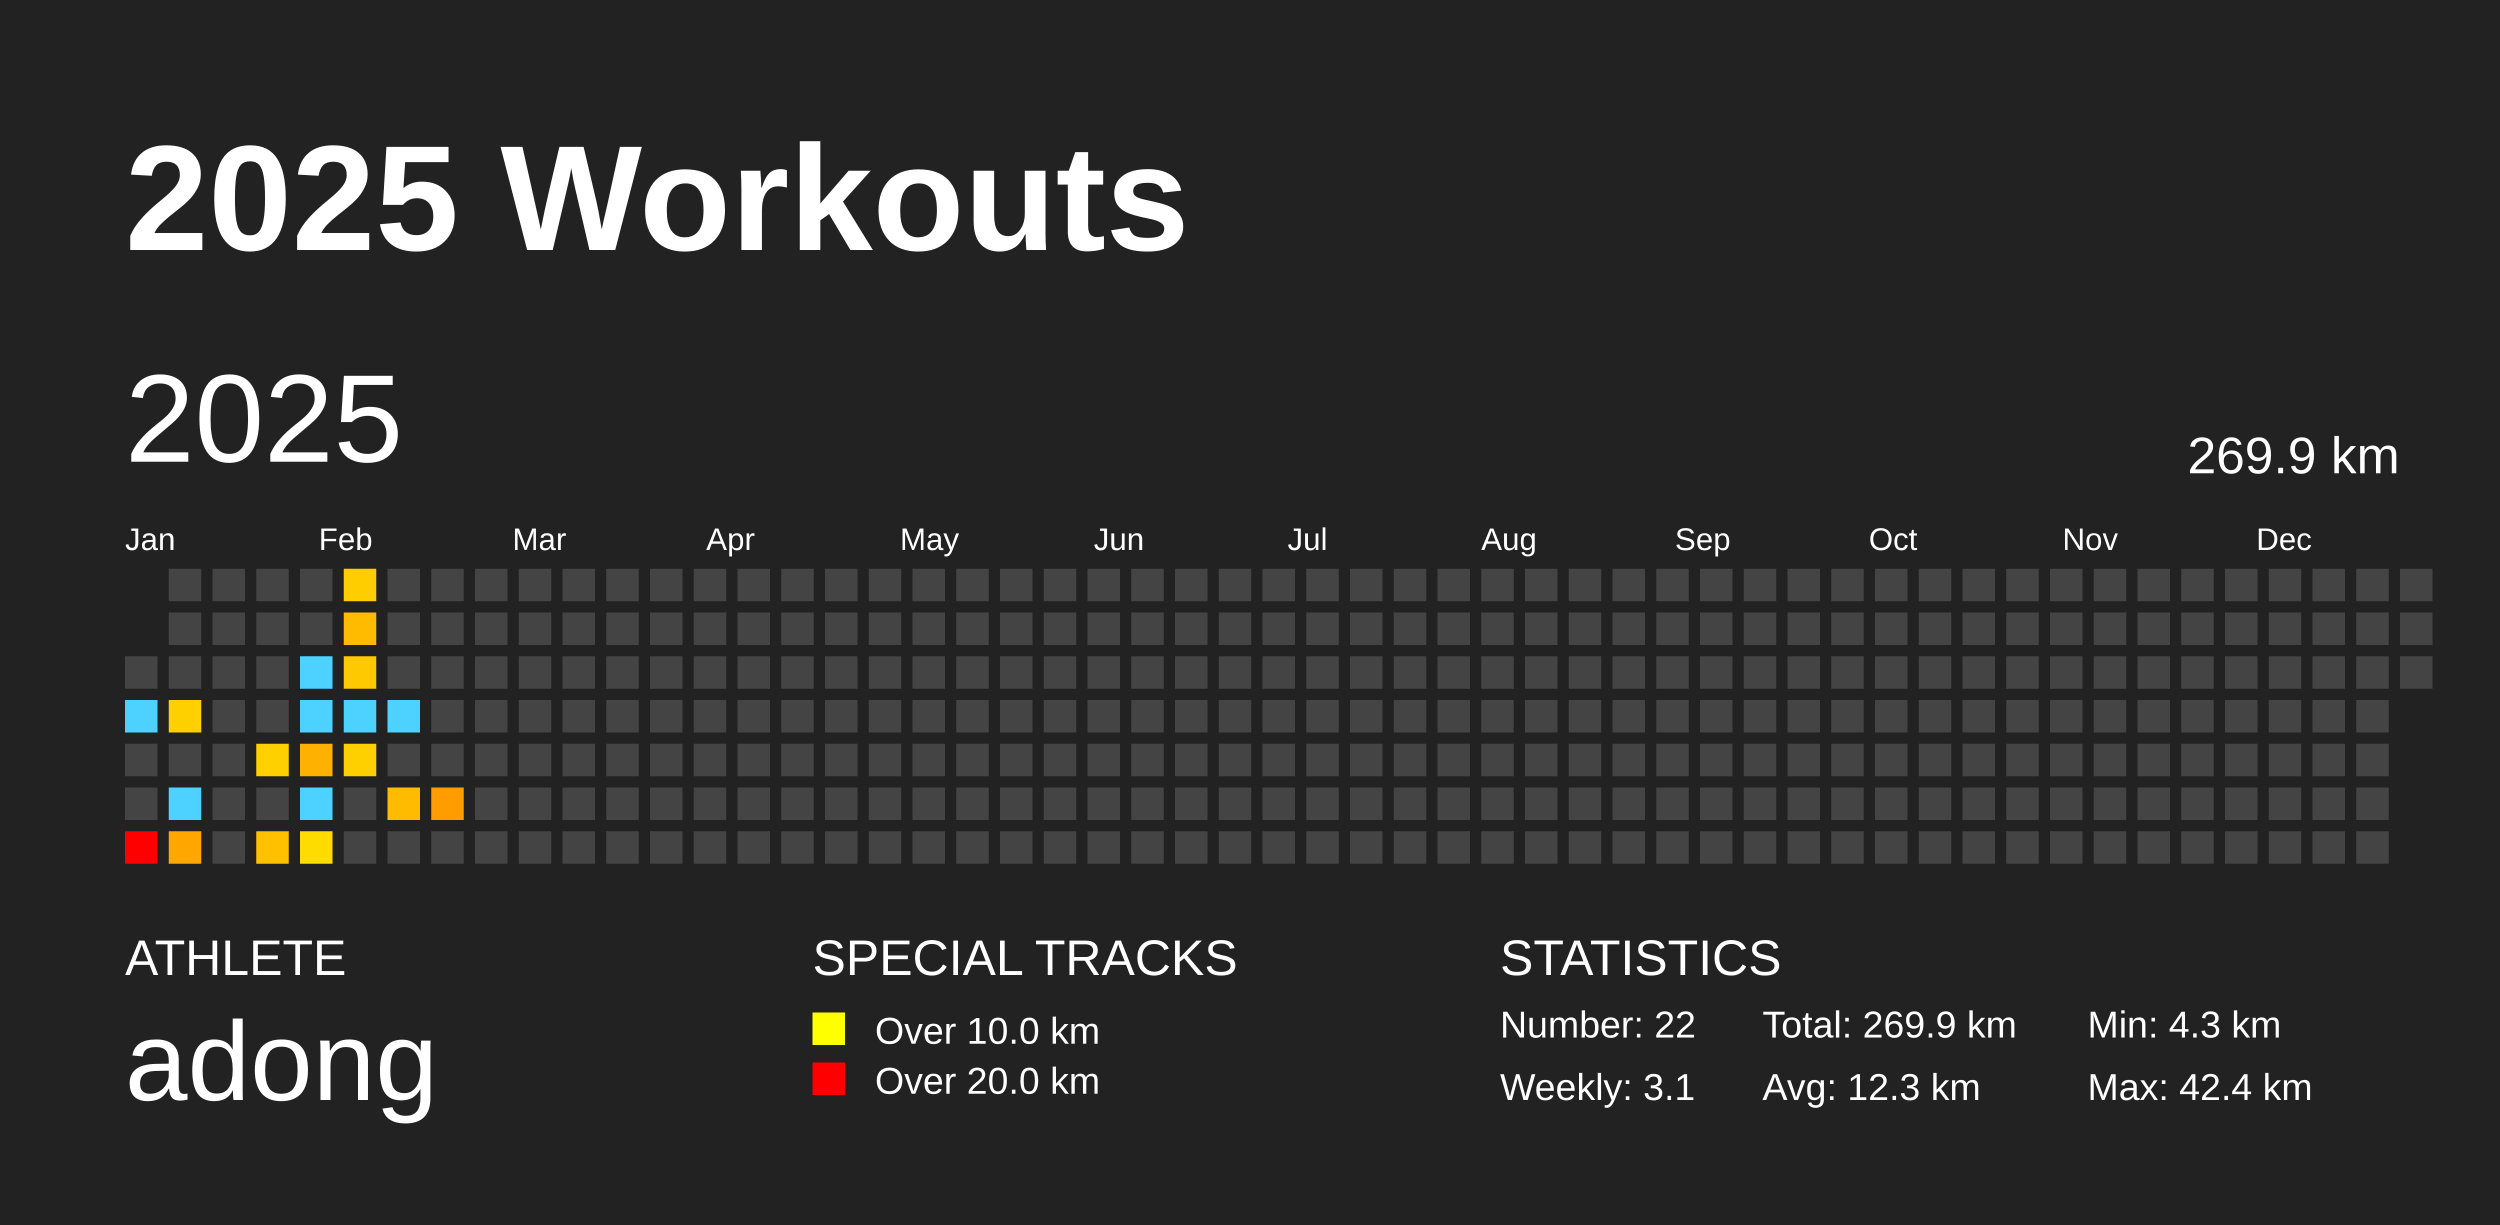
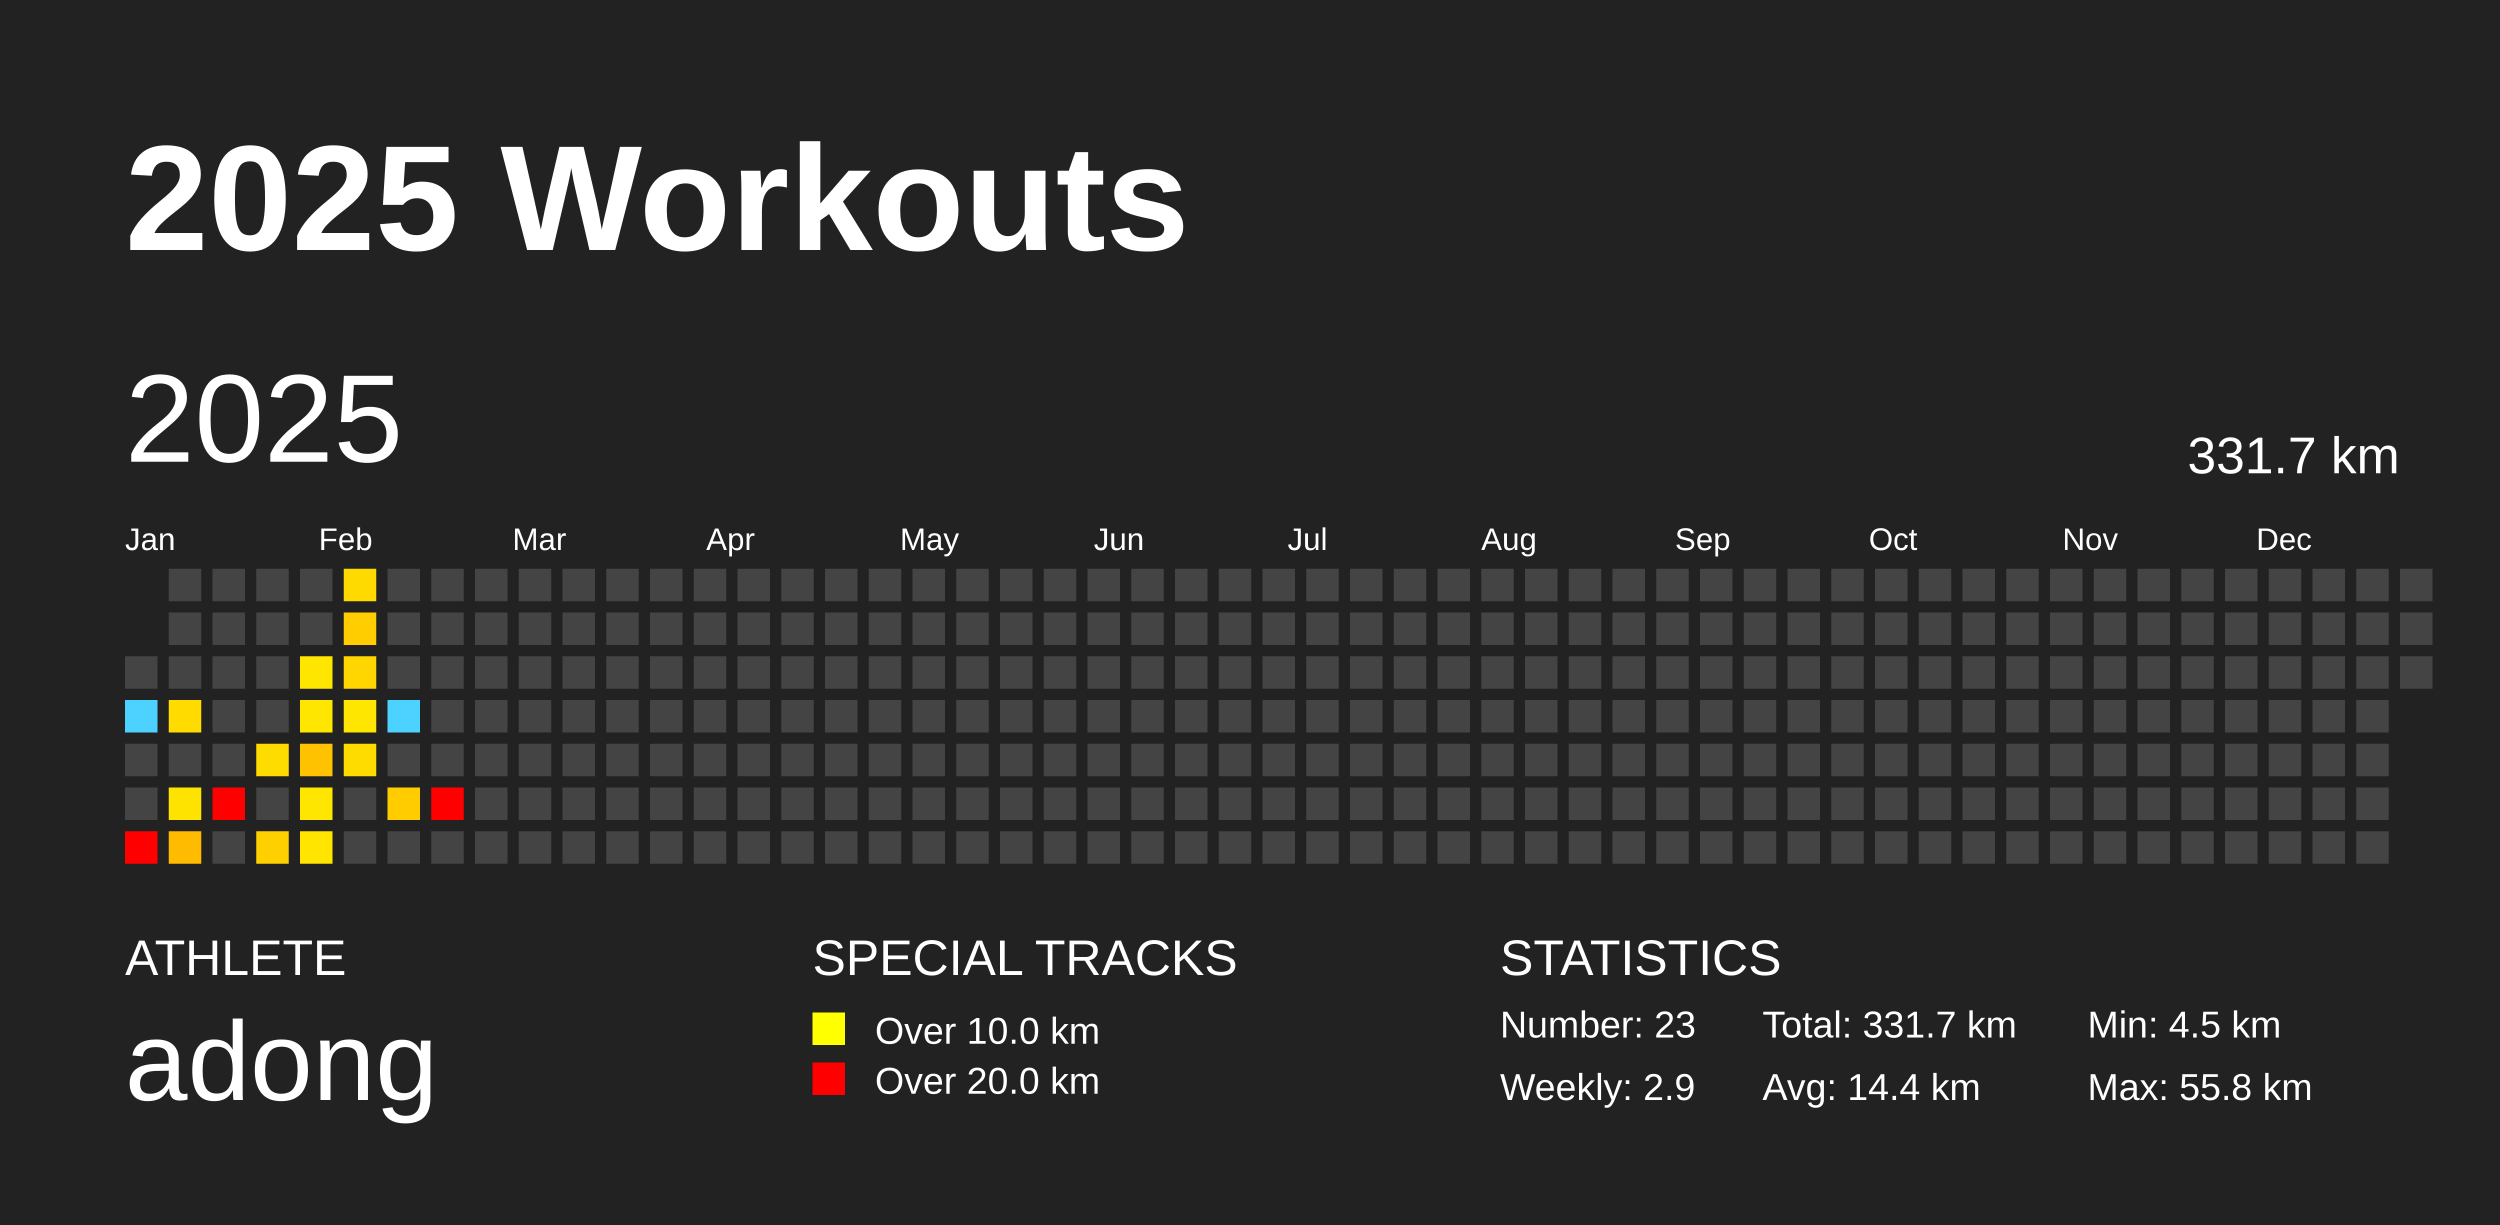
<svg xmlns="http://www.w3.org/2000/svg" baseProfile="full" height="98mm" version="1.1" viewBox="0,0,200,98" width="200mm">
  <defs />
  <rect fill="#222222" height="98" width="200" x="0" y="0" />
  <text fill="#FFFFFF" style="font-size:12px; font-family:Arial; font-weight:bold;" x="10" y="20">2025 Workouts</text>
  <text fill="#FFFFFF" style="font-size:4px; font-family:Arial" x="10" y="78">ATHLETE</text>
  <text fill="#FFFFFF" style="font-size:9px; font-family:Arial" x="10" y="88">adong</text>
  <text fill="#FFFFFF" style="font-size:4px; font-family:Arial" x="65" y="78">SPECIAL TRACKS</text>
  <rect fill="yellow" height="2.6" width="2.6" x="65" y="81" />
  <text fill="#FFFFFF" style="font-size:3px; font-family:Arial" x="70" y="83.5">Over 10.0 km</text>
  <rect fill="red" height="2.6" width="2.6" x="65" y="85" />
  <text fill="#FFFFFF" style="font-size:3px; font-family:Arial" x="70" y="87.5">Over 20.0 km</text>
  <text fill="#FFFFFF" style="font-size:4px; font-family:Arial" x="120" y="78">STATISTICS</text>
-   <text fill="#FFFFFF" style="font-size:3px; font-family:Arial" x="120" y="83">Number: 22</text>
-   <text fill="#FFFFFF" style="font-size:3px; font-family:Arial" x="120" y="88">Weekly: 3.1</text>
-   <text fill="#FFFFFF" style="font-size:3px; font-family:Arial" x="141" y="83">Total: 269.9 km</text>
-   <text fill="#FFFFFF" style="font-size:3px; font-family:Arial" x="141" y="88">Avg: 12.3 km</text>
-   <text fill="#FFFFFF" style="font-size:3px; font-family:Arial" x="167" y="83">Min: 4.3 km</text>
-   <text fill="#FFFFFF" style="font-size:3px; font-family:Arial" x="167" y="88">Max: 42.4 km</text>
+   <text fill="#FFFFFF" style="font-size:3px; font-family:Arial" x="120" y="83">Number: 23</text>
+   <text fill="#FFFFFF" style="font-size:3px; font-family:Arial" x="120" y="88">Weekly: 2.9</text>
+   <text fill="#FFFFFF" style="font-size:3px; font-family:Arial" x="141" y="83">Total: 331.7 km</text>
+   <text fill="#FFFFFF" style="font-size:3px; font-family:Arial" x="141" y="88">Avg: 14.4 km</text>
+   <text fill="#FFFFFF" style="font-size:3px; font-family:Arial" x="167" y="83">Min: 4.5 km</text>
+   <text fill="#FFFFFF" style="font-size:3px; font-family:Arial" x="167" y="88">Max: 55.8 km</text>
  <text dominant-baseline="hanging" fill="#FFFFFF" style="font-size:10.0px; font-family:Arial;" x="10" y="30">2025</text>
-   <text dominant-baseline="hanging" fill="#FFFFFF" style="font-size:4.125px; font-family:Arial;" x="175" y="35">269.9 km</text>
+   <text dominant-baseline="hanging" fill="#FFFFFF" style="font-size:4.125px; font-family:Arial;" x="175" y="35">331.7 km</text>
  <text fill="#FFFFFF" style="font-size:2.5px; font-family:Arial" x="10.0" y="44">Jan</text>
  <text fill="#FFFFFF" style="font-size:2.5px; font-family:Arial" x="25.5" y="44">Feb</text>
  <text fill="#FFFFFF" style="font-size:2.5px; font-family:Arial" x="41.0" y="44">Mar</text>
  <text fill="#FFFFFF" style="font-size:2.5px; font-family:Arial" x="56.5" y="44">Apr</text>
  <text fill="#FFFFFF" style="font-size:2.5px; font-family:Arial" x="72.0" y="44">May</text>
  <text fill="#FFFFFF" style="font-size:2.5px; font-family:Arial" x="87.5" y="44">Jun</text>
  <text fill="#FFFFFF" style="font-size:2.5px; font-family:Arial" x="103.0" y="44">Jul</text>
  <text fill="#FFFFFF" style="font-size:2.5px; font-family:Arial" x="118.5" y="44">Aug</text>
  <text fill="#FFFFFF" style="font-size:2.5px; font-family:Arial" x="134.0" y="44">Sep</text>
  <text fill="#FFFFFF" style="font-size:2.5px; font-family:Arial" x="149.5" y="44">Oct</text>
  <text fill="#FFFFFF" style="font-size:2.5px; font-family:Arial" x="165.0" y="44">Nov</text>
  <text fill="#FFFFFF" style="font-size:2.5px; font-family:Arial" x="180.5" y="44">Dec</text>
  <rect fill="#444444" height="2.6" width="2.6" x="10.0" y="52.5" />
  <rect fill="#4dd2ff" height="2.6" width="2.6" x="10.0" y="56.0" />
  <rect fill="#444444" height="2.6" width="2.6" x="10.0" y="59.5" />
  <rect fill="#444444" height="2.6" width="2.6" x="10.0" y="63.0" />
  <rect fill="red" height="2.6" width="2.6" x="10.0" y="66.5" />
  <rect fill="#444444" height="2.6" width="2.6" x="13.5" y="45.5" />
  <rect fill="#444444" height="2.6" width="2.6" x="13.5" y="49.0" />
  <rect fill="#444444" height="2.6" width="2.6" x="13.5" y="52.5" />
-   <rect fill="#ffd000" height="2.6" width="2.6" x="13.5" y="56.0" />
+   <rect fill="#ffdb00" height="2.6" width="2.6" x="13.5" y="56.0" />
  <rect fill="#444444" height="2.6" width="2.6" x="13.5" y="59.5" />
-   <rect fill="#4dd2ff" height="2.6" width="2.6" x="13.5" y="63.0" />
-   <rect fill="#ffa600" height="2.6" width="2.6" x="13.5" y="66.5" />
+   <rect fill="#ffe300" height="2.6" width="2.6" x="13.5" y="63.0" />
+   <rect fill="#ffbb00" height="2.6" width="2.6" x="13.5" y="66.5" />
  <rect fill="#444444" height="2.6" width="2.6" x="17.0" y="45.5" />
  <rect fill="#444444" height="2.6" width="2.6" x="17.0" y="49.0" />
  <rect fill="#444444" height="2.6" width="2.6" x="17.0" y="52.5" />
  <rect fill="#444444" height="2.6" width="2.6" x="17.0" y="56.0" />
  <rect fill="#444444" height="2.6" width="2.6" x="17.0" y="59.5" />
-   <rect fill="#444444" height="2.6" width="2.6" x="17.0" y="63.0" />
+   <rect fill="red" height="2.6" width="2.6" x="17.0" y="63.0" />
  <rect fill="#444444" height="2.6" width="2.6" x="17.0" y="66.5" />
  <rect fill="#444444" height="2.6" width="2.6" x="20.5" y="45.5" />
  <rect fill="#444444" height="2.6" width="2.6" x="20.5" y="49.0" />
  <rect fill="#444444" height="2.6" width="2.6" x="20.5" y="52.5" />
  <rect fill="#444444" height="2.6" width="2.6" x="20.5" y="56.0" />
-   <rect fill="#ffd000" height="2.6" width="2.6" x="20.5" y="59.5" />
+   <rect fill="#ffdc00" height="2.6" width="2.6" x="20.5" y="59.5" />
  <rect fill="#444444" height="2.6" width="2.6" x="20.5" y="63.0" />
-   <rect fill="#ffc000" height="2.6" width="2.6" x="20.5" y="66.5" />
+   <rect fill="#ffd000" height="2.6" width="2.6" x="20.5" y="66.5" />
  <rect fill="#444444" height="2.6" width="2.6" x="24.0" y="45.5" />
  <rect fill="#444444" height="2.6" width="2.6" x="24.0" y="49.0" />
-   <rect fill="#4dd2ff" height="2.6" width="2.6" x="24.0" y="52.5" />
-   <rect fill="#4dd2ff" height="2.6" width="2.6" x="24.0" y="56.0" />
-   <rect fill="#ffb100" height="2.6" width="2.6" x="24.0" y="59.5" />
-   <rect fill="#4dd2ff" height="2.6" width="2.6" x="24.0" y="63.0" />
-   <rect fill="#ffdc00" height="2.6" width="2.6" x="24.0" y="66.5" />
-   <rect fill="#ffcd00" height="2.6" width="2.6" x="27.5" y="45.5" />
-   <rect fill="#ffbb00" height="2.6" width="2.6" x="27.5" y="49.0" />
-   <rect fill="#ffc900" height="2.6" width="2.6" x="27.5" y="52.5" />
-   <rect fill="#4dd2ff" height="2.6" width="2.6" x="27.5" y="56.0" />
-   <rect fill="#ffd000" height="2.6" width="2.6" x="27.5" y="59.5" />
+   <rect fill="#ffe600" height="2.6" width="2.6" x="24.0" y="52.5" />
+   <rect fill="#ffe600" height="2.6" width="2.6" x="24.0" y="56.0" />
+   <rect fill="#ffc200" height="2.6" width="2.6" x="24.0" y="59.5" />
+   <rect fill="#ffe600" height="2.6" width="2.6" x="24.0" y="63.0" />
+   <rect fill="#ffe500" height="2.6" width="2.6" x="24.0" y="66.5" />
+   <rect fill="#ffda00" height="2.6" width="2.6" x="27.5" y="45.5" />
+   <rect fill="#ffcd00" height="2.6" width="2.6" x="27.5" y="49.0" />
+   <rect fill="#ffd600" height="2.6" width="2.6" x="27.5" y="52.5" />
+   <rect fill="#ffe600" height="2.6" width="2.6" x="27.5" y="56.0" />
+   <rect fill="#ffdc00" height="2.6" width="2.6" x="27.5" y="59.5" />
  <rect fill="#444444" height="2.6" width="2.6" x="27.5" y="63.0" />
  <rect fill="#444444" height="2.6" width="2.6" x="27.5" y="66.5" />
  <rect fill="#444444" height="2.6" width="2.6" x="31.0" y="45.5" />
  <rect fill="#444444" height="2.6" width="2.6" x="31.0" y="49.0" />
  <rect fill="#444444" height="2.6" width="2.6" x="31.0" y="52.5" />
  <rect fill="#4dd2ff" height="2.6" width="2.6" x="31.0" y="56.0" />
  <rect fill="#444444" height="2.6" width="2.6" x="31.0" y="59.5" />
-   <rect fill="#ffbb00" height="2.6" width="2.6" x="31.0" y="63.0" />
+   <rect fill="#ffcc00" height="2.6" width="2.6" x="31.0" y="63.0" />
  <rect fill="#444444" height="2.6" width="2.6" x="31.0" y="66.5" />
  <rect fill="#444444" height="2.6" width="2.6" x="34.5" y="45.5" />
  <rect fill="#444444" height="2.6" width="2.6" x="34.5" y="49.0" />
  <rect fill="#444444" height="2.6" width="2.6" x="34.5" y="52.5" />
  <rect fill="#444444" height="2.6" width="2.6" x="34.5" y="56.0" />
  <rect fill="#444444" height="2.6" width="2.6" x="34.5" y="59.5" />
-   <rect fill="#ff9c00" height="2.6" width="2.6" x="34.5" y="63.0" />
+   <rect fill="red" height="2.6" width="2.6" x="34.5" y="63.0" />
  <rect fill="#444444" height="2.6" width="2.6" x="34.5" y="66.5" />
  <rect fill="#444444" height="2.6" width="2.6" x="38.0" y="45.5" />
  <rect fill="#444444" height="2.6" width="2.6" x="38.0" y="49.0" />
  <rect fill="#444444" height="2.6" width="2.6" x="38.0" y="52.5" />
  <rect fill="#444444" height="2.6" width="2.6" x="38.0" y="56.0" />
  <rect fill="#444444" height="2.6" width="2.6" x="38.0" y="59.5" />
  <rect fill="#444444" height="2.6" width="2.6" x="38.0" y="63.0" />
  <rect fill="#444444" height="2.6" width="2.6" x="38.0" y="66.5" />
  <rect fill="#444444" height="2.6" width="2.6" x="41.5" y="45.5" />
  <rect fill="#444444" height="2.6" width="2.6" x="41.5" y="49.0" />
  <rect fill="#444444" height="2.6" width="2.6" x="41.5" y="52.5" />
  <rect fill="#444444" height="2.6" width="2.6" x="41.5" y="56.0" />
  <rect fill="#444444" height="2.6" width="2.6" x="41.5" y="59.5" />
  <rect fill="#444444" height="2.6" width="2.6" x="41.5" y="63.0" />
  <rect fill="#444444" height="2.6" width="2.6" x="41.5" y="66.5" />
  <rect fill="#444444" height="2.6" width="2.6" x="45.0" y="45.5" />
  <rect fill="#444444" height="2.6" width="2.6" x="45.0" y="49.0" />
  <rect fill="#444444" height="2.6" width="2.6" x="45.0" y="52.5" />
  <rect fill="#444444" height="2.6" width="2.6" x="45.0" y="56.0" />
  <rect fill="#444444" height="2.6" width="2.6" x="45.0" y="59.5" />
  <rect fill="#444444" height="2.6" width="2.6" x="45.0" y="63.0" />
  <rect fill="#444444" height="2.6" width="2.6" x="45.0" y="66.5" />
  <rect fill="#444444" height="2.6" width="2.6" x="48.5" y="45.5" />
  <rect fill="#444444" height="2.6" width="2.6" x="48.5" y="49.0" />
  <rect fill="#444444" height="2.6" width="2.6" x="48.5" y="52.5" />
  <rect fill="#444444" height="2.6" width="2.6" x="48.5" y="56.0" />
  <rect fill="#444444" height="2.6" width="2.6" x="48.5" y="59.5" />
  <rect fill="#444444" height="2.6" width="2.6" x="48.5" y="63.0" />
  <rect fill="#444444" height="2.6" width="2.6" x="48.5" y="66.5" />
  <rect fill="#444444" height="2.6" width="2.6" x="52.0" y="45.5" />
  <rect fill="#444444" height="2.6" width="2.6" x="52.0" y="49.0" />
  <rect fill="#444444" height="2.6" width="2.6" x="52.0" y="52.5" />
  <rect fill="#444444" height="2.6" width="2.6" x="52.0" y="56.0" />
  <rect fill="#444444" height="2.6" width="2.6" x="52.0" y="59.5" />
  <rect fill="#444444" height="2.6" width="2.6" x="52.0" y="63.0" />
  <rect fill="#444444" height="2.6" width="2.6" x="52.0" y="66.5" />
  <rect fill="#444444" height="2.6" width="2.6" x="55.5" y="45.5" />
  <rect fill="#444444" height="2.6" width="2.6" x="55.5" y="49.0" />
  <rect fill="#444444" height="2.6" width="2.6" x="55.5" y="52.5" />
  <rect fill="#444444" height="2.6" width="2.6" x="55.5" y="56.0" />
  <rect fill="#444444" height="2.6" width="2.6" x="55.5" y="59.5" />
  <rect fill="#444444" height="2.6" width="2.6" x="55.5" y="63.0" />
  <rect fill="#444444" height="2.6" width="2.6" x="55.5" y="66.5" />
  <rect fill="#444444" height="2.6" width="2.6" x="59.0" y="45.5" />
  <rect fill="#444444" height="2.6" width="2.6" x="59.0" y="49.0" />
  <rect fill="#444444" height="2.6" width="2.6" x="59.0" y="52.5" />
  <rect fill="#444444" height="2.6" width="2.6" x="59.0" y="56.0" />
  <rect fill="#444444" height="2.6" width="2.6" x="59.0" y="59.5" />
  <rect fill="#444444" height="2.6" width="2.6" x="59.0" y="63.0" />
  <rect fill="#444444" height="2.6" width="2.6" x="59.0" y="66.5" />
  <rect fill="#444444" height="2.6" width="2.6" x="62.5" y="45.5" />
  <rect fill="#444444" height="2.6" width="2.6" x="62.5" y="49.0" />
  <rect fill="#444444" height="2.6" width="2.6" x="62.5" y="52.5" />
  <rect fill="#444444" height="2.6" width="2.6" x="62.5" y="56.0" />
  <rect fill="#444444" height="2.6" width="2.6" x="62.5" y="59.5" />
  <rect fill="#444444" height="2.6" width="2.6" x="62.5" y="63.0" />
  <rect fill="#444444" height="2.6" width="2.6" x="62.5" y="66.5" />
  <rect fill="#444444" height="2.6" width="2.6" x="66.0" y="45.5" />
  <rect fill="#444444" height="2.6" width="2.6" x="66.0" y="49.0" />
  <rect fill="#444444" height="2.6" width="2.6" x="66.0" y="52.5" />
  <rect fill="#444444" height="2.6" width="2.6" x="66.0" y="56.0" />
  <rect fill="#444444" height="2.6" width="2.6" x="66.0" y="59.5" />
  <rect fill="#444444" height="2.6" width="2.6" x="66.0" y="63.0" />
  <rect fill="#444444" height="2.6" width="2.6" x="66.0" y="66.5" />
  <rect fill="#444444" height="2.6" width="2.6" x="69.5" y="45.5" />
  <rect fill="#444444" height="2.6" width="2.6" x="69.5" y="49.0" />
  <rect fill="#444444" height="2.6" width="2.6" x="69.5" y="52.5" />
  <rect fill="#444444" height="2.6" width="2.6" x="69.5" y="56.0" />
  <rect fill="#444444" height="2.6" width="2.6" x="69.5" y="59.5" />
  <rect fill="#444444" height="2.6" width="2.6" x="69.5" y="63.0" />
  <rect fill="#444444" height="2.6" width="2.6" x="69.5" y="66.5" />
  <rect fill="#444444" height="2.6" width="2.6" x="73.0" y="45.5" />
  <rect fill="#444444" height="2.6" width="2.6" x="73.0" y="49.0" />
  <rect fill="#444444" height="2.6" width="2.6" x="73.0" y="52.5" />
  <rect fill="#444444" height="2.6" width="2.6" x="73.0" y="56.0" />
  <rect fill="#444444" height="2.6" width="2.6" x="73.0" y="59.5" />
  <rect fill="#444444" height="2.6" width="2.6" x="73.0" y="63.0" />
  <rect fill="#444444" height="2.6" width="2.6" x="73.0" y="66.5" />
  <rect fill="#444444" height="2.6" width="2.6" x="76.5" y="45.5" />
  <rect fill="#444444" height="2.6" width="2.6" x="76.5" y="49.0" />
  <rect fill="#444444" height="2.6" width="2.6" x="76.5" y="52.5" />
  <rect fill="#444444" height="2.6" width="2.6" x="76.5" y="56.0" />
  <rect fill="#444444" height="2.6" width="2.6" x="76.5" y="59.5" />
  <rect fill="#444444" height="2.6" width="2.6" x="76.5" y="63.0" />
  <rect fill="#444444" height="2.6" width="2.6" x="76.5" y="66.5" />
  <rect fill="#444444" height="2.6" width="2.6" x="80.0" y="45.5" />
  <rect fill="#444444" height="2.6" width="2.6" x="80.0" y="49.0" />
  <rect fill="#444444" height="2.6" width="2.6" x="80.0" y="52.5" />
  <rect fill="#444444" height="2.6" width="2.6" x="80.0" y="56.0" />
  <rect fill="#444444" height="2.6" width="2.6" x="80.0" y="59.5" />
  <rect fill="#444444" height="2.6" width="2.6" x="80.0" y="63.0" />
  <rect fill="#444444" height="2.6" width="2.6" x="80.0" y="66.5" />
  <rect fill="#444444" height="2.6" width="2.6" x="83.5" y="45.5" />
  <rect fill="#444444" height="2.6" width="2.6" x="83.5" y="49.0" />
  <rect fill="#444444" height="2.6" width="2.6" x="83.5" y="52.5" />
  <rect fill="#444444" height="2.6" width="2.6" x="83.5" y="56.0" />
  <rect fill="#444444" height="2.6" width="2.6" x="83.5" y="59.5" />
  <rect fill="#444444" height="2.6" width="2.6" x="83.5" y="63.0" />
  <rect fill="#444444" height="2.6" width="2.6" x="83.5" y="66.5" />
  <rect fill="#444444" height="2.6" width="2.6" x="87.0" y="45.5" />
  <rect fill="#444444" height="2.6" width="2.6" x="87.0" y="49.0" />
  <rect fill="#444444" height="2.6" width="2.6" x="87.0" y="52.5" />
  <rect fill="#444444" height="2.6" width="2.6" x="87.0" y="56.0" />
  <rect fill="#444444" height="2.6" width="2.6" x="87.0" y="59.5" />
  <rect fill="#444444" height="2.6" width="2.6" x="87.0" y="63.0" />
  <rect fill="#444444" height="2.6" width="2.6" x="87.0" y="66.5" />
  <rect fill="#444444" height="2.6" width="2.6" x="90.5" y="45.5" />
  <rect fill="#444444" height="2.6" width="2.6" x="90.5" y="49.0" />
  <rect fill="#444444" height="2.6" width="2.6" x="90.5" y="52.5" />
  <rect fill="#444444" height="2.6" width="2.6" x="90.5" y="56.0" />
  <rect fill="#444444" height="2.6" width="2.6" x="90.5" y="59.5" />
  <rect fill="#444444" height="2.6" width="2.6" x="90.5" y="63.0" />
  <rect fill="#444444" height="2.6" width="2.6" x="90.5" y="66.5" />
  <rect fill="#444444" height="2.6" width="2.6" x="94.0" y="45.5" />
  <rect fill="#444444" height="2.6" width="2.6" x="94.0" y="49.0" />
  <rect fill="#444444" height="2.6" width="2.6" x="94.0" y="52.5" />
  <rect fill="#444444" height="2.6" width="2.6" x="94.0" y="56.0" />
  <rect fill="#444444" height="2.6" width="2.6" x="94.0" y="59.5" />
  <rect fill="#444444" height="2.6" width="2.6" x="94.0" y="63.0" />
  <rect fill="#444444" height="2.6" width="2.6" x="94.0" y="66.5" />
  <rect fill="#444444" height="2.6" width="2.6" x="97.5" y="45.5" />
  <rect fill="#444444" height="2.6" width="2.6" x="97.5" y="49.0" />
  <rect fill="#444444" height="2.6" width="2.6" x="97.5" y="52.5" />
  <rect fill="#444444" height="2.6" width="2.6" x="97.5" y="56.0" />
  <rect fill="#444444" height="2.6" width="2.6" x="97.5" y="59.5" />
  <rect fill="#444444" height="2.6" width="2.6" x="97.5" y="63.0" />
  <rect fill="#444444" height="2.6" width="2.6" x="97.5" y="66.5" />
  <rect fill="#444444" height="2.6" width="2.6" x="101.0" y="45.5" />
  <rect fill="#444444" height="2.6" width="2.6" x="101.0" y="49.0" />
  <rect fill="#444444" height="2.6" width="2.6" x="101.0" y="52.5" />
  <rect fill="#444444" height="2.6" width="2.6" x="101.0" y="56.0" />
  <rect fill="#444444" height="2.6" width="2.6" x="101.0" y="59.5" />
  <rect fill="#444444" height="2.6" width="2.6" x="101.0" y="63.0" />
  <rect fill="#444444" height="2.6" width="2.6" x="101.0" y="66.5" />
  <rect fill="#444444" height="2.6" width="2.6" x="104.5" y="45.5" />
  <rect fill="#444444" height="2.6" width="2.6" x="104.5" y="49.0" />
  <rect fill="#444444" height="2.6" width="2.6" x="104.5" y="52.5" />
  <rect fill="#444444" height="2.6" width="2.6" x="104.5" y="56.0" />
  <rect fill="#444444" height="2.6" width="2.6" x="104.5" y="59.5" />
  <rect fill="#444444" height="2.6" width="2.6" x="104.5" y="63.0" />
  <rect fill="#444444" height="2.6" width="2.6" x="104.5" y="66.5" />
  <rect fill="#444444" height="2.6" width="2.6" x="108.0" y="45.5" />
  <rect fill="#444444" height="2.6" width="2.6" x="108.0" y="49.0" />
  <rect fill="#444444" height="2.6" width="2.6" x="108.0" y="52.5" />
  <rect fill="#444444" height="2.6" width="2.6" x="108.0" y="56.0" />
  <rect fill="#444444" height="2.6" width="2.6" x="108.0" y="59.5" />
  <rect fill="#444444" height="2.6" width="2.6" x="108.0" y="63.0" />
  <rect fill="#444444" height="2.6" width="2.6" x="108.0" y="66.5" />
  <rect fill="#444444" height="2.6" width="2.6" x="111.5" y="45.5" />
  <rect fill="#444444" height="2.6" width="2.6" x="111.5" y="49.0" />
  <rect fill="#444444" height="2.6" width="2.6" x="111.5" y="52.5" />
  <rect fill="#444444" height="2.6" width="2.6" x="111.5" y="56.0" />
  <rect fill="#444444" height="2.6" width="2.6" x="111.5" y="59.5" />
  <rect fill="#444444" height="2.6" width="2.6" x="111.5" y="63.0" />
  <rect fill="#444444" height="2.6" width="2.6" x="111.5" y="66.5" />
  <rect fill="#444444" height="2.6" width="2.6" x="115.0" y="45.5" />
  <rect fill="#444444" height="2.6" width="2.6" x="115.0" y="49.0" />
  <rect fill="#444444" height="2.6" width="2.6" x="115.0" y="52.5" />
  <rect fill="#444444" height="2.6" width="2.6" x="115.0" y="56.0" />
  <rect fill="#444444" height="2.6" width="2.6" x="115.0" y="59.5" />
  <rect fill="#444444" height="2.6" width="2.6" x="115.0" y="63.0" />
  <rect fill="#444444" height="2.6" width="2.6" x="115.0" y="66.5" />
  <rect fill="#444444" height="2.6" width="2.6" x="118.5" y="45.5" />
  <rect fill="#444444" height="2.6" width="2.6" x="118.5" y="49.0" />
  <rect fill="#444444" height="2.6" width="2.6" x="118.5" y="52.5" />
  <rect fill="#444444" height="2.6" width="2.6" x="118.5" y="56.0" />
  <rect fill="#444444" height="2.6" width="2.6" x="118.5" y="59.5" />
  <rect fill="#444444" height="2.6" width="2.6" x="118.5" y="63.0" />
  <rect fill="#444444" height="2.6" width="2.6" x="118.5" y="66.5" />
  <rect fill="#444444" height="2.6" width="2.6" x="122.0" y="45.5" />
  <rect fill="#444444" height="2.6" width="2.6" x="122.0" y="49.0" />
  <rect fill="#444444" height="2.6" width="2.6" x="122.0" y="52.5" />
  <rect fill="#444444" height="2.6" width="2.6" x="122.0" y="56.0" />
  <rect fill="#444444" height="2.6" width="2.6" x="122.0" y="59.5" />
  <rect fill="#444444" height="2.6" width="2.6" x="122.0" y="63.0" />
  <rect fill="#444444" height="2.6" width="2.6" x="122.0" y="66.5" />
  <rect fill="#444444" height="2.6" width="2.6" x="125.5" y="45.5" />
  <rect fill="#444444" height="2.6" width="2.6" x="125.5" y="49.0" />
  <rect fill="#444444" height="2.6" width="2.6" x="125.5" y="52.5" />
  <rect fill="#444444" height="2.6" width="2.6" x="125.5" y="56.0" />
  <rect fill="#444444" height="2.6" width="2.6" x="125.5" y="59.5" />
  <rect fill="#444444" height="2.6" width="2.6" x="125.5" y="63.0" />
  <rect fill="#444444" height="2.6" width="2.6" x="125.5" y="66.5" />
  <rect fill="#444444" height="2.6" width="2.6" x="129.0" y="45.5" />
  <rect fill="#444444" height="2.6" width="2.6" x="129.0" y="49.0" />
  <rect fill="#444444" height="2.6" width="2.6" x="129.0" y="52.5" />
  <rect fill="#444444" height="2.6" width="2.6" x="129.0" y="56.0" />
  <rect fill="#444444" height="2.6" width="2.6" x="129.0" y="59.5" />
  <rect fill="#444444" height="2.6" width="2.6" x="129.0" y="63.0" />
  <rect fill="#444444" height="2.6" width="2.6" x="129.0" y="66.5" />
  <rect fill="#444444" height="2.6" width="2.6" x="132.5" y="45.5" />
  <rect fill="#444444" height="2.6" width="2.6" x="132.5" y="49.0" />
  <rect fill="#444444" height="2.6" width="2.6" x="132.5" y="52.5" />
  <rect fill="#444444" height="2.6" width="2.6" x="132.5" y="56.0" />
  <rect fill="#444444" height="2.6" width="2.6" x="132.5" y="59.5" />
  <rect fill="#444444" height="2.6" width="2.6" x="132.5" y="63.0" />
  <rect fill="#444444" height="2.6" width="2.6" x="132.5" y="66.5" />
  <rect fill="#444444" height="2.6" width="2.6" x="136.0" y="45.5" />
  <rect fill="#444444" height="2.6" width="2.6" x="136.0" y="49.0" />
  <rect fill="#444444" height="2.6" width="2.6" x="136.0" y="52.5" />
  <rect fill="#444444" height="2.6" width="2.6" x="136.0" y="56.0" />
  <rect fill="#444444" height="2.6" width="2.6" x="136.0" y="59.5" />
  <rect fill="#444444" height="2.6" width="2.6" x="136.0" y="63.0" />
  <rect fill="#444444" height="2.6" width="2.6" x="136.0" y="66.5" />
  <rect fill="#444444" height="2.6" width="2.6" x="139.5" y="45.5" />
  <rect fill="#444444" height="2.6" width="2.6" x="139.5" y="49.0" />
  <rect fill="#444444" height="2.6" width="2.6" x="139.5" y="52.5" />
  <rect fill="#444444" height="2.6" width="2.6" x="139.5" y="56.0" />
  <rect fill="#444444" height="2.6" width="2.6" x="139.5" y="59.5" />
  <rect fill="#444444" height="2.6" width="2.6" x="139.5" y="63.0" />
  <rect fill="#444444" height="2.6" width="2.6" x="139.5" y="66.5" />
  <rect fill="#444444" height="2.6" width="2.6" x="143.0" y="45.5" />
  <rect fill="#444444" height="2.6" width="2.6" x="143.0" y="49.0" />
  <rect fill="#444444" height="2.6" width="2.6" x="143.0" y="52.5" />
  <rect fill="#444444" height="2.6" width="2.6" x="143.0" y="56.0" />
  <rect fill="#444444" height="2.6" width="2.6" x="143.0" y="59.5" />
  <rect fill="#444444" height="2.6" width="2.6" x="143.0" y="63.0" />
  <rect fill="#444444" height="2.6" width="2.6" x="143.0" y="66.5" />
  <rect fill="#444444" height="2.6" width="2.6" x="146.5" y="45.5" />
  <rect fill="#444444" height="2.6" width="2.6" x="146.5" y="49.0" />
  <rect fill="#444444" height="2.6" width="2.6" x="146.5" y="52.5" />
  <rect fill="#444444" height="2.6" width="2.6" x="146.5" y="56.0" />
  <rect fill="#444444" height="2.6" width="2.6" x="146.5" y="59.5" />
  <rect fill="#444444" height="2.6" width="2.6" x="146.5" y="63.0" />
  <rect fill="#444444" height="2.6" width="2.6" x="146.5" y="66.5" />
  <rect fill="#444444" height="2.6" width="2.6" x="150.0" y="45.5" />
  <rect fill="#444444" height="2.6" width="2.6" x="150.0" y="49.0" />
  <rect fill="#444444" height="2.6" width="2.6" x="150.0" y="52.5" />
  <rect fill="#444444" height="2.6" width="2.6" x="150.0" y="56.0" />
  <rect fill="#444444" height="2.6" width="2.6" x="150.0" y="59.5" />
  <rect fill="#444444" height="2.6" width="2.6" x="150.0" y="63.0" />
  <rect fill="#444444" height="2.6" width="2.6" x="150.0" y="66.5" />
  <rect fill="#444444" height="2.6" width="2.6" x="153.5" y="45.5" />
  <rect fill="#444444" height="2.6" width="2.6" x="153.5" y="49.0" />
  <rect fill="#444444" height="2.6" width="2.6" x="153.5" y="52.5" />
  <rect fill="#444444" height="2.6" width="2.6" x="153.5" y="56.0" />
  <rect fill="#444444" height="2.6" width="2.6" x="153.5" y="59.5" />
  <rect fill="#444444" height="2.6" width="2.6" x="153.5" y="63.0" />
  <rect fill="#444444" height="2.6" width="2.6" x="153.5" y="66.5" />
  <rect fill="#444444" height="2.6" width="2.6" x="157.0" y="45.5" />
  <rect fill="#444444" height="2.6" width="2.6" x="157.0" y="49.0" />
  <rect fill="#444444" height="2.6" width="2.6" x="157.0" y="52.5" />
  <rect fill="#444444" height="2.6" width="2.6" x="157.0" y="56.0" />
  <rect fill="#444444" height="2.6" width="2.6" x="157.0" y="59.5" />
  <rect fill="#444444" height="2.6" width="2.6" x="157.0" y="63.0" />
  <rect fill="#444444" height="2.6" width="2.6" x="157.0" y="66.5" />
  <rect fill="#444444" height="2.6" width="2.6" x="160.5" y="45.5" />
  <rect fill="#444444" height="2.6" width="2.6" x="160.5" y="49.0" />
  <rect fill="#444444" height="2.6" width="2.6" x="160.5" y="52.5" />
  <rect fill="#444444" height="2.6" width="2.6" x="160.5" y="56.0" />
  <rect fill="#444444" height="2.6" width="2.6" x="160.5" y="59.5" />
  <rect fill="#444444" height="2.6" width="2.6" x="160.5" y="63.0" />
  <rect fill="#444444" height="2.6" width="2.6" x="160.5" y="66.5" />
  <rect fill="#444444" height="2.6" width="2.6" x="164.0" y="45.5" />
  <rect fill="#444444" height="2.6" width="2.6" x="164.0" y="49.0" />
  <rect fill="#444444" height="2.6" width="2.6" x="164.0" y="52.5" />
  <rect fill="#444444" height="2.6" width="2.6" x="164.0" y="56.0" />
  <rect fill="#444444" height="2.6" width="2.6" x="164.0" y="59.5" />
  <rect fill="#444444" height="2.6" width="2.6" x="164.0" y="63.0" />
  <rect fill="#444444" height="2.6" width="2.6" x="164.0" y="66.5" />
  <rect fill="#444444" height="2.6" width="2.6" x="167.5" y="45.5" />
  <rect fill="#444444" height="2.6" width="2.6" x="167.5" y="49.0" />
  <rect fill="#444444" height="2.6" width="2.6" x="167.5" y="52.5" />
  <rect fill="#444444" height="2.6" width="2.6" x="167.5" y="56.0" />
  <rect fill="#444444" height="2.6" width="2.6" x="167.5" y="59.5" />
  <rect fill="#444444" height="2.6" width="2.6" x="167.5" y="63.0" />
  <rect fill="#444444" height="2.6" width="2.6" x="167.5" y="66.5" />
  <rect fill="#444444" height="2.6" width="2.6" x="171.0" y="45.5" />
  <rect fill="#444444" height="2.6" width="2.6" x="171.0" y="49.0" />
  <rect fill="#444444" height="2.6" width="2.6" x="171.0" y="52.5" />
  <rect fill="#444444" height="2.6" width="2.6" x="171.0" y="56.0" />
  <rect fill="#444444" height="2.6" width="2.6" x="171.0" y="59.5" />
  <rect fill="#444444" height="2.6" width="2.6" x="171.0" y="63.0" />
  <rect fill="#444444" height="2.6" width="2.6" x="171.0" y="66.5" />
  <rect fill="#444444" height="2.6" width="2.6" x="174.5" y="45.5" />
  <rect fill="#444444" height="2.6" width="2.6" x="174.5" y="49.0" />
  <rect fill="#444444" height="2.6" width="2.6" x="174.5" y="52.5" />
  <rect fill="#444444" height="2.6" width="2.6" x="174.5" y="56.0" />
  <rect fill="#444444" height="2.6" width="2.6" x="174.5" y="59.5" />
  <rect fill="#444444" height="2.6" width="2.6" x="174.5" y="63.0" />
  <rect fill="#444444" height="2.6" width="2.6" x="174.5" y="66.5" />
  <rect fill="#444444" height="2.6" width="2.6" x="178.0" y="45.5" />
  <rect fill="#444444" height="2.6" width="2.6" x="178.0" y="49.0" />
  <rect fill="#444444" height="2.6" width="2.6" x="178.0" y="52.5" />
  <rect fill="#444444" height="2.6" width="2.6" x="178.0" y="56.0" />
  <rect fill="#444444" height="2.6" width="2.6" x="178.0" y="59.5" />
  <rect fill="#444444" height="2.6" width="2.6" x="178.0" y="63.0" />
  <rect fill="#444444" height="2.6" width="2.6" x="178.0" y="66.5" />
  <rect fill="#444444" height="2.6" width="2.6" x="181.5" y="45.5" />
  <rect fill="#444444" height="2.6" width="2.6" x="181.5" y="49.0" />
  <rect fill="#444444" height="2.6" width="2.6" x="181.5" y="52.5" />
  <rect fill="#444444" height="2.6" width="2.6" x="181.5" y="56.0" />
  <rect fill="#444444" height="2.6" width="2.6" x="181.5" y="59.5" />
  <rect fill="#444444" height="2.6" width="2.6" x="181.5" y="63.0" />
  <rect fill="#444444" height="2.6" width="2.6" x="181.5" y="66.5" />
  <rect fill="#444444" height="2.6" width="2.6" x="185.0" y="45.5" />
  <rect fill="#444444" height="2.6" width="2.6" x="185.0" y="49.0" />
  <rect fill="#444444" height="2.6" width="2.6" x="185.0" y="52.5" />
  <rect fill="#444444" height="2.6" width="2.6" x="185.0" y="56.0" />
  <rect fill="#444444" height="2.6" width="2.6" x="185.0" y="59.5" />
  <rect fill="#444444" height="2.6" width="2.6" x="185.0" y="63.0" />
  <rect fill="#444444" height="2.6" width="2.6" x="185.0" y="66.5" />
  <rect fill="#444444" height="2.6" width="2.6" x="188.5" y="45.5" />
  <rect fill="#444444" height="2.6" width="2.6" x="188.5" y="49.0" />
  <rect fill="#444444" height="2.6" width="2.6" x="188.5" y="52.5" />
  <rect fill="#444444" height="2.6" width="2.6" x="188.5" y="56.0" />
  <rect fill="#444444" height="2.6" width="2.6" x="188.5" y="59.5" />
  <rect fill="#444444" height="2.6" width="2.6" x="188.5" y="63.0" />
  <rect fill="#444444" height="2.6" width="2.6" x="188.5" y="66.5" />
  <rect fill="#444444" height="2.6" width="2.6" x="192.0" y="45.5" />
  <rect fill="#444444" height="2.6" width="2.6" x="192.0" y="49.0" />
  <rect fill="#444444" height="2.6" width="2.6" x="192.0" y="52.5" />
</svg>
